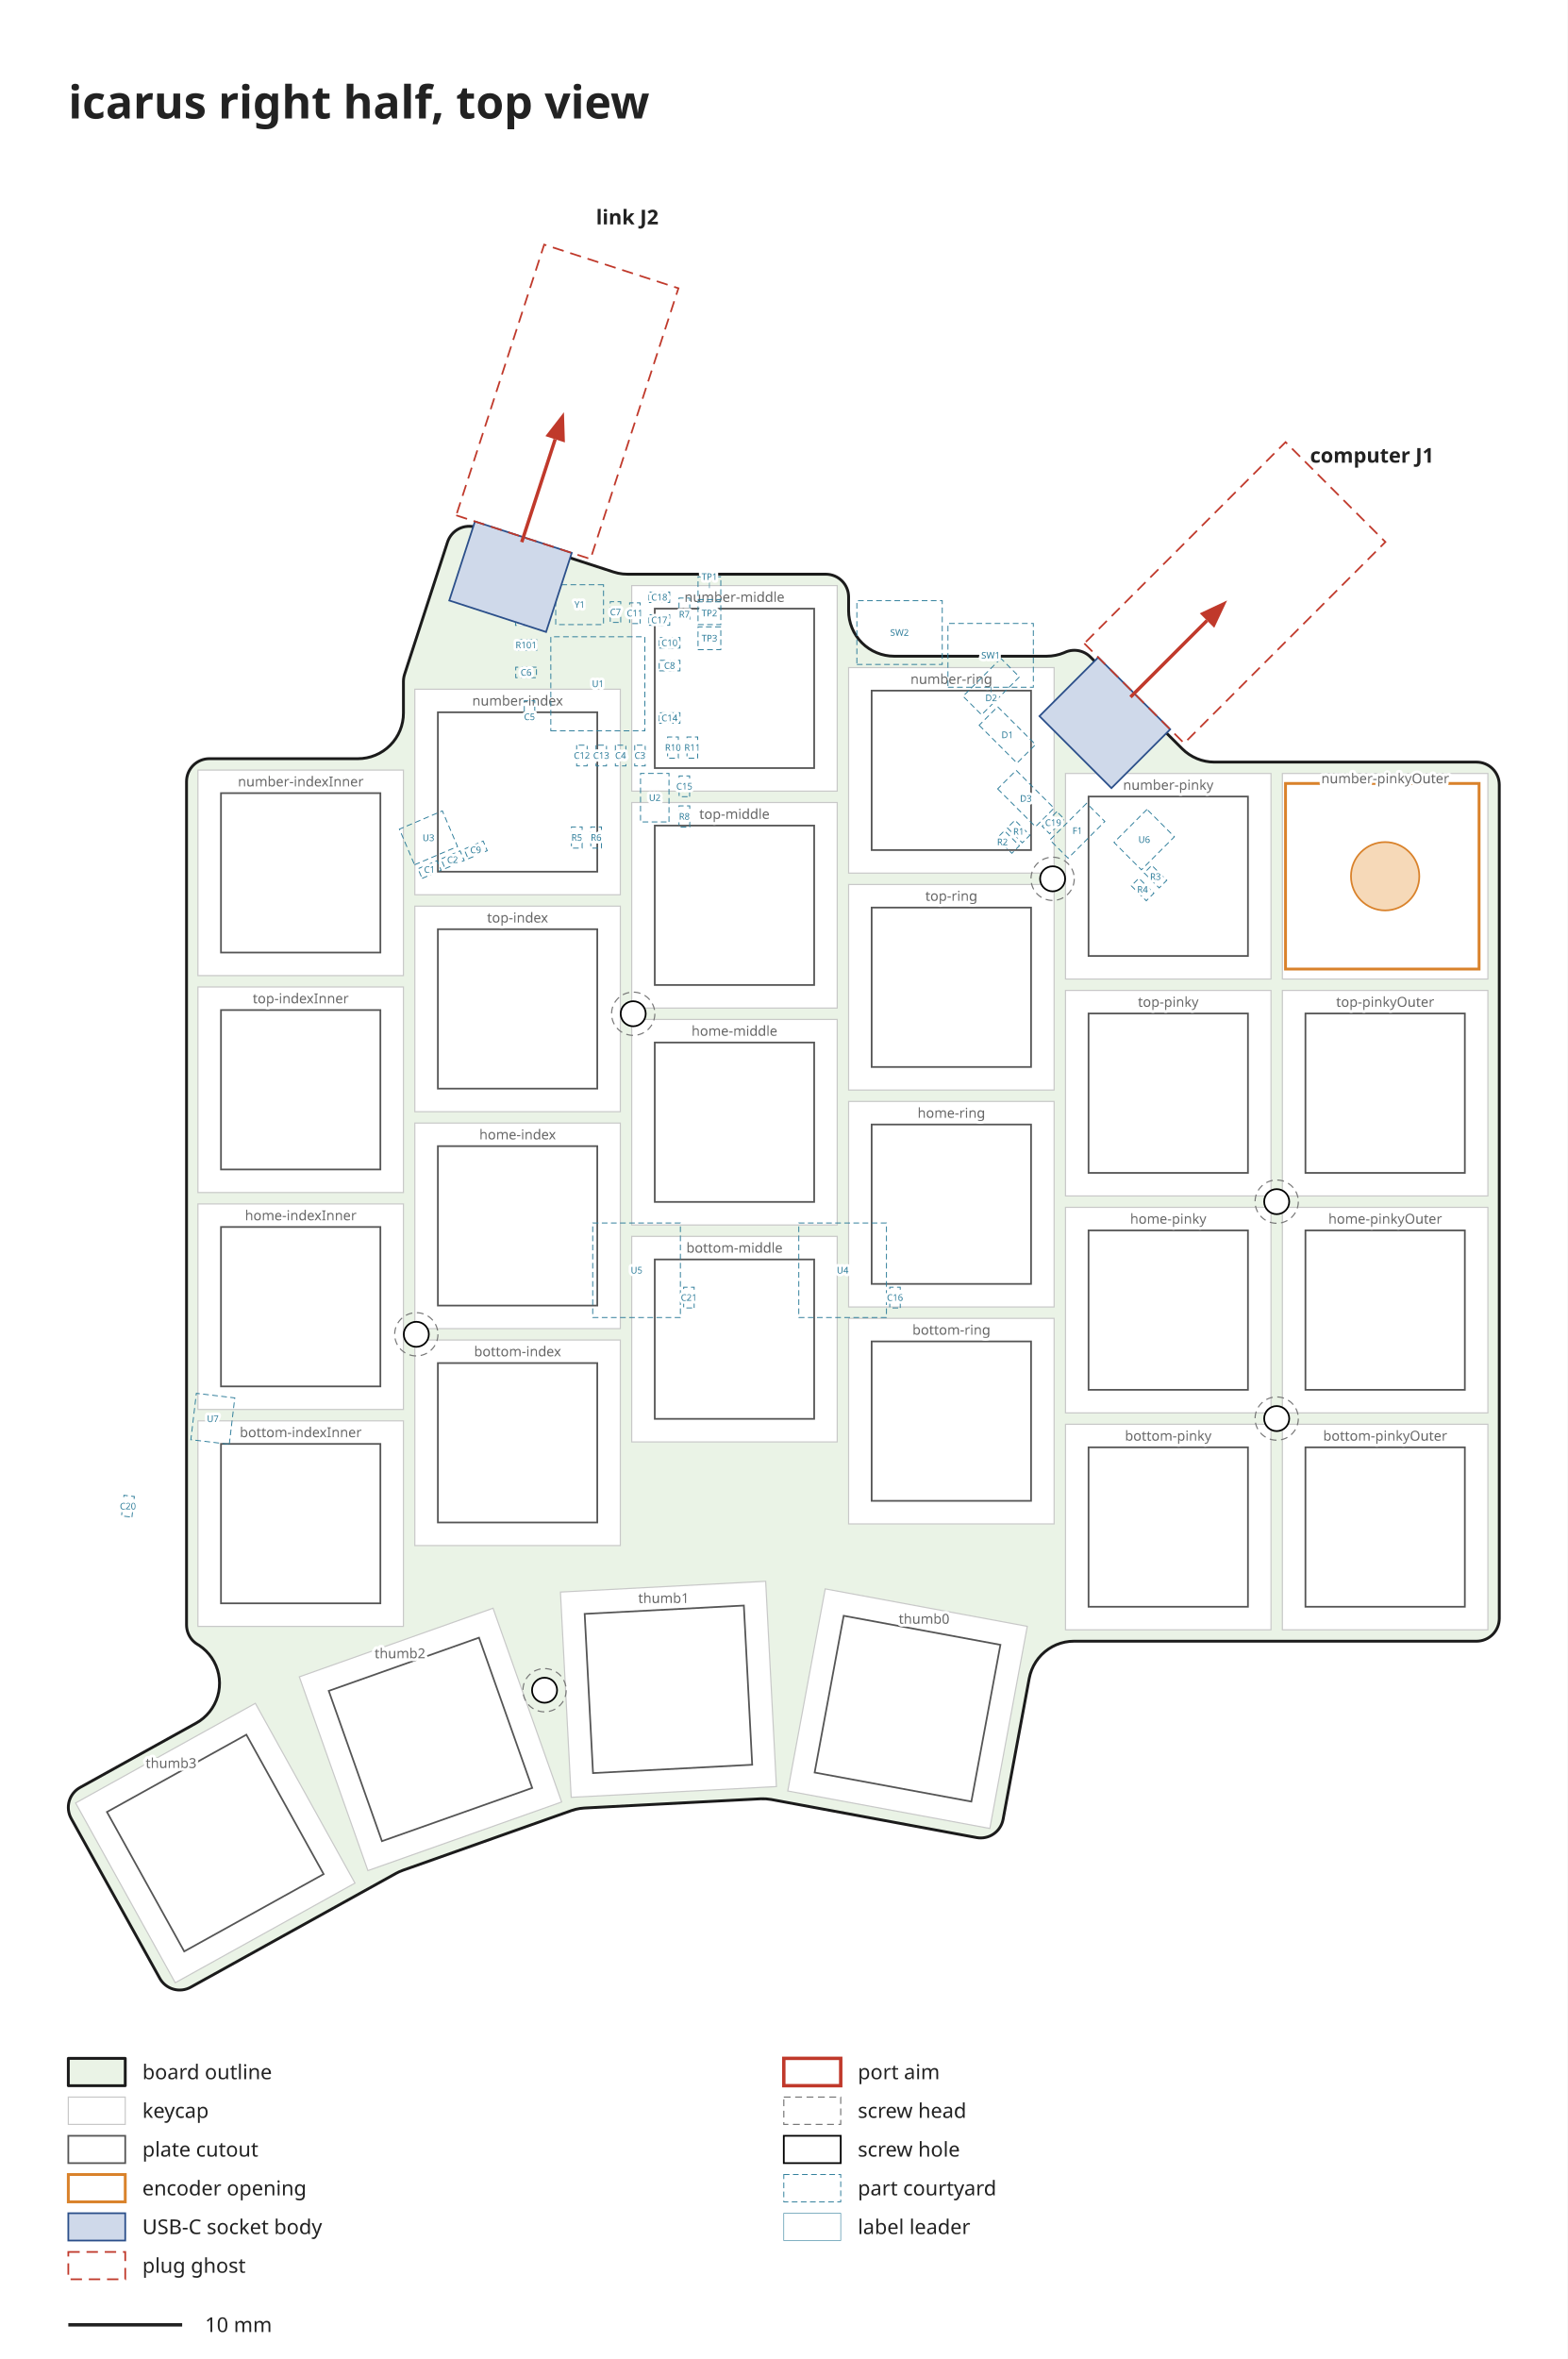
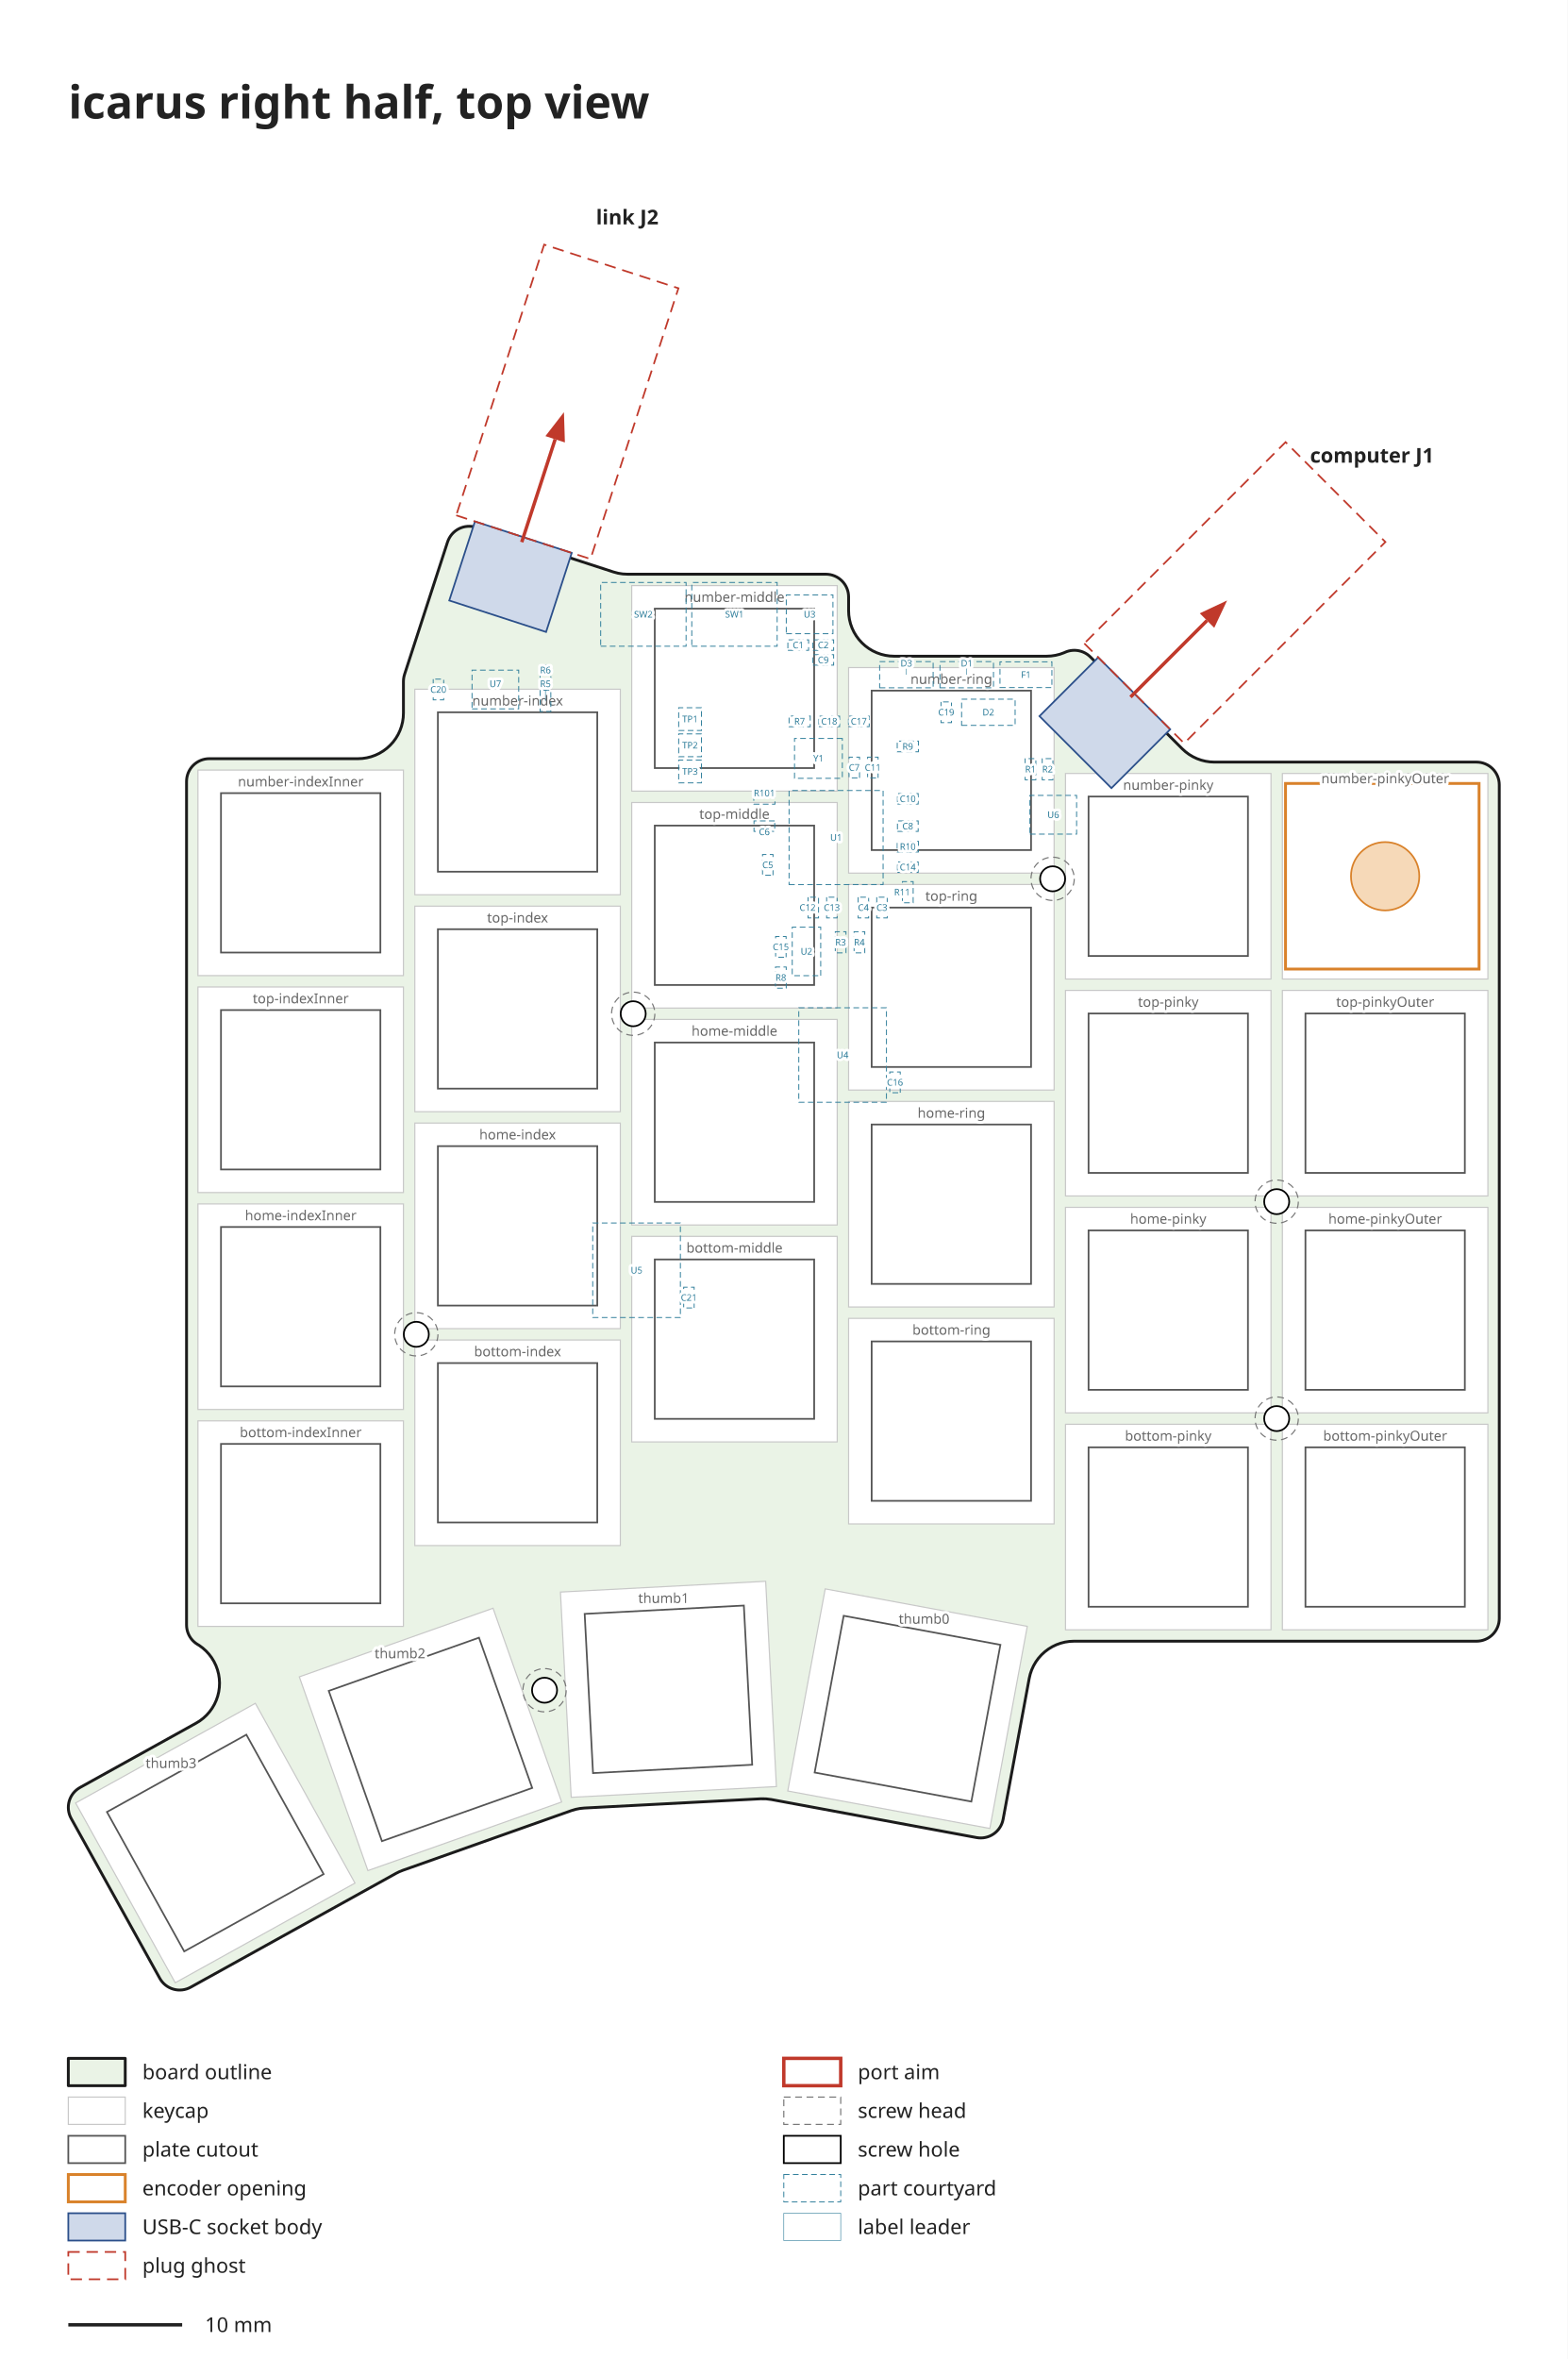
<svg xmlns="http://www.w3.org/2000/svg" width="1101.474" height="1657.277" viewBox="-64.509 -98.55 137.684 207.16">
  <style>
text {font-family:sans-serif;fill:#222}
.board {fill:#eaf3e6;stroke:#1b1b1b;stroke-width:0.25;stroke-linejoin:round}
.keycap {fill:#fff;stroke:#c8c8c8;stroke-width:0.1}
.cutout {fill:none;stroke:#555;stroke-width:0.15}
.knob {stroke:#d9822b;stroke-width:0.25}
.shaft {fill:#f6d9b8;stroke:#d9822b;stroke-width:0.15}
.hole {fill:#fff;stroke:#000;stroke-width:0.15}
.head {fill:none;stroke:#777;stroke-width:0.1;stroke-dasharray:0.6 0.4}
.socket {fill:#cfd9ea;stroke:#2b4f8a;stroke-width:0.15}
.plug {fill:none;stroke:#c0392b;stroke-width:0.15;stroke-dasharray:1 0.6}
.arrow {fill:none;stroke:#c0392b;stroke-width:0.3}
.arrowhead {fill:#c0392b;stroke:none}
.part {fill:none;stroke:#2e7d9a;stroke-width:0.08;stroke-dasharray:0.5 0.3}
.reference {fill:none;stroke:#777;stroke-width:0.15;stroke-dasharray:1.5 1}
.radius {fill:none;stroke:#bbb;stroke-width:0.15;stroke-dasharray:2 1}
.leader {fill:none;stroke:#2e7d9a;stroke-width:0.05}
.dim {fill:none;stroke:#0a7d3e;stroke-width:0.12}
.frame {fill:none;stroke:#999;stroke-width:0.15}
.layer {stroke:#333;stroke-width:0.08}
.layer-plate {fill:#dbeaf7}
.layer-pcb {fill:#e6f2e0}
.layer-part {fill:#cfd9ea}
.layer-cover {fill:#e9e0f2}
.layer-stem {fill:#f3e3c4}
.mark {font-size:1.2px;fill:#666;paint-order:stroke;stroke:#fff;stroke-width:0.5;stroke-linejoin:round}
.ref {font-size:0.8px;fill:#2e7d9a;paint-order:stroke;stroke:#fff;stroke-width:0.5;stroke-linejoin:round}
.label {font-size:1.8px;font-weight:bold;paint-order:stroke;stroke:#fff;stroke-width:0.5;stroke-linejoin:round}
.dim-text {font-size:1.4px;fill:#0a7d3e;paint-order:stroke;stroke:#fff;stroke-width:0.5;stroke-linejoin:round}
.note {font-size:1.8px}
.title {font-size:4px;font-weight:bold}
.legend {font-size:1.8px}
.bar {stroke:#222;stroke-width:0.3}
</style>
  <rect id="background" x="-64.509" y="-98.55" width="137.684" height="207.16" fill="#fff" />
  <text id="title" class="title" x="-58.509" y="-89.55" dy="0.35em" text-anchor="start">icarus right half, top view</text>
  <polygon id="outline" class="board" points="65.175,-31.625 65.371,-31.615 65.565,-31.587 65.756,-31.539 65.94,-31.473 66.118,-31.389 66.286,-31.288 66.444,-31.171 66.589,-31.039 66.721,-30.894 66.838,-30.736 66.939,-30.568 67.023,-30.39 67.089,-30.206 67.137,-30.015 67.165,-29.821 67.175,-29.625 67.175,43.575 67.165,43.771 67.137,43.965 67.089,44.156 67.023,44.34 66.939,44.518 66.838,44.686 66.721,44.844 66.589,44.989 66.444,45.121 66.286,45.238 66.118,45.339 65.94,45.423 65.756,45.489 65.565,45.537 65.371,45.565 65.175,45.575 29.821,45.575 29.425,45.595 29.033,45.653 28.649,45.751 28.276,45.885 27.919,46.056 27.58,46.262 27.263,46.5 26.971,46.768 26.707,47.063 26.474,47.384 26.274,47.726 26.108,48.086 25.979,48.461 25.888,48.846 23.595,61.218 23.549,61.408 23.486,61.594 23.404,61.773 23.305,61.942 23.191,62.102 23.061,62.249 22.917,62.382 22.761,62.501 22.594,62.604 22.418,62.691 22.234,62.759 22.044,62.809 21.85,62.841 21.654,62.853 21.458,62.846 21.264,62.82 3.226,59.476 2.758,59.418 2.287,59.415 -13.191,60.226 -13.573,60.265 -13.95,60.34 -14.317,60.45 -29.131,65.696 -29.438,65.819 -29.735,65.968 -47.759,75.959 -47.935,76.045 -48.118,76.114 -48.308,76.165 -48.502,76.197 -48.698,76.209 -48.894,76.203 -49.088,76.177 -49.279,76.132 -49.465,76.069 -49.644,75.987 -49.814,75.889 -49.973,75.775 -50.121,75.645 -50.255,75.502 -50.374,75.346 -50.477,75.179 -58.259,61.141 -58.345,60.965 -58.414,60.782 -58.465,60.592 -58.497,60.398 -58.509,60.202 -58.503,60.006 -58.477,59.812 -58.432,59.62 -58.369,59.435 -58.288,59.256 -58.189,59.086 -58.075,58.927 -57.945,58.779 -57.802,58.645 -57.646,58.526 -57.479,58.422 -47.288,52.773 -46.956,52.568 -46.646,52.331 -46.361,52.065 -46.102,51.772 -45.874,51.456 -45.677,51.119 -45.514,50.764 -45.387,50.395 -45.296,50.015 -45.243,49.629 -45.227,49.239 -45.25,48.849 -45.31,48.464 -45.408,48.086 -45.542,47.719 -45.711,47.367 -45.914,47.034 -46.148,46.722 -46.411,46.434 -46.702,46.173 -47.016,45.942 -47.148,45.863 -47.305,45.76 -47.451,45.642 -47.586,45.511 -47.708,45.368 -47.815,45.214 -47.908,45.05 -47.985,44.879 -48.046,44.701 -48.09,44.518 -48.116,44.332 -48.125,44.145 -48.125,-29.925 -48.115,-30.121 -48.087,-30.315 -48.039,-30.506 -47.973,-30.69 -47.889,-30.868 -47.788,-31.036 -47.671,-31.194 -47.539,-31.339 -47.394,-31.471 -47.236,-31.588 -47.068,-31.689 -46.89,-31.773 -46.706,-31.839 -46.515,-31.887 -46.321,-31.915 -46.125,-31.925 -33.075,-31.925 -32.683,-31.944 -32.295,-32.002 -31.914,-32.097 -31.544,-32.23 -31.189,-32.397 -30.853,-32.599 -30.537,-32.833 -30.247,-33.097 -29.983,-33.387 -29.749,-33.703 -29.547,-34.039 -29.38,-34.394 -29.247,-34.764 -29.152,-35.145 -29.094,-35.533 -29.075,-35.925 -29.075,-38.708 -29.064,-38.917 -29.031,-39.124 -28.977,-39.326 -25.2,-50.953 -25.13,-51.136 -25.042,-51.312 -24.938,-51.478 -24.818,-51.633 -24.684,-51.776 -24.536,-51.905 -24.376,-52.019 -24.205,-52.117 -24.026,-52.197 -23.84,-52.259 -23.649,-52.303 -23.454,-52.328 -23.258,-52.334 -23.062,-52.321 -22.869,-52.288 -22.679,-52.237 -10.627,-48.321 -10.223,-48.212 -9.81,-48.147 -9.392,-48.125 8.025,-48.125 8.221,-48.115 8.415,-48.087 8.606,-48.039 8.79,-47.973 8.968,-47.889 9.136,-47.788 9.294,-47.671 9.439,-47.539 9.571,-47.394 9.688,-47.236 9.789,-47.068 9.873,-46.89 9.939,-46.706 9.987,-46.515 10.015,-46.321 10.025,-46.125 10.025,-44.925 10.044,-44.533 10.102,-44.145 10.197,-43.764 10.329,-43.394 10.497,-43.039 10.699,-42.703 10.933,-42.387 11.197,-42.097 11.487,-41.833 11.803,-41.599 12.139,-41.397 12.494,-41.23 12.864,-41.097 13.245,-41.002 13.633,-40.944 14.025,-40.925 27.418,-40.925 27.81,-40.944 28.198,-41.002 28.579,-41.097 28.949,-41.23 28.995,-41.251 29.169,-41.324 29.349,-41.38 29.534,-41.418 29.721,-41.439 29.91,-41.442 30.098,-41.428 30.284,-41.395 30.466,-41.346 30.643,-41.279 30.812,-41.196 30.973,-41.098 31.124,-40.984 31.264,-40.857 39.325,-32.797 39.616,-32.533 39.931,-32.299 40.268,-32.097 40.622,-31.93 40.992,-31.797 41.373,-31.702 41.761,-31.644 42.153,-31.625" />
  <polygon class="keycap" points="48.125,-30.625 66.175,-30.625 66.175,-12.575 48.125,-12.575" />
  <polygon class="keycap" points="48.125,-11.575 66.175,-11.575 66.175,6.475 48.125,6.475" />
  <polygon class="keycap" points="48.125,7.475 66.175,7.475 66.175,25.525 48.125,25.525" />
  <polygon class="keycap" points="48.125,26.525 66.175,26.525 66.175,44.575 48.125,44.575" />
  <polygon class="keycap" points="29.075,-30.625 47.125,-30.625 47.125,-12.575 29.075,-12.575" />
  <polygon class="keycap" points="29.075,-11.575 47.125,-11.575 47.125,6.475 29.075,6.475" />
  <polygon class="keycap" points="29.075,7.475 47.125,7.475 47.125,25.525 29.075,25.525" />
  <polygon class="keycap" points="29.075,26.525 47.125,26.525 47.125,44.575 29.075,44.575" />
  <polygon class="keycap" points="10.025,-39.925 28.075,-39.925 28.075,-21.875 10.025,-21.875" />
  <polygon class="keycap" points="10.025,-20.875 28.075,-20.875 28.075,-2.825 10.025,-2.825" />
  <polygon class="keycap" points="10.025,-1.825 28.075,-1.825 28.075,16.225 10.025,16.225" />
  <polygon class="keycap" points="10.025,17.225 28.075,17.225 28.075,35.275 10.025,35.275" />
  <polygon class="keycap" points="-9.025,-47.125 9.025,-47.125 9.025,-29.075 -9.025,-29.075" />
  <polygon class="keycap" points="-9.025,-28.075 9.025,-28.075 9.025,-10.025 -9.025,-10.025" />
  <polygon class="keycap" points="-9.025,-9.025 9.025,-9.025 9.025,9.025 -9.025,9.025" />
  <polygon class="keycap" points="-9.025,10.025 9.025,10.025 9.025,28.075 -9.025,28.075" />
  <polygon class="keycap" points="-28.075,-38.025 -10.025,-38.025 -10.025,-19.975 -28.075,-19.975" />
  <polygon class="keycap" points="-28.075,-18.975 -10.025,-18.975 -10.025,-0.925 -28.075,-0.925" />
  <polygon class="keycap" points="-28.075,0.075 -10.025,0.075 -10.025,18.125 -28.075,18.125" />
  <polygon class="keycap" points="-28.075,19.125 -10.025,19.125 -10.025,37.175 -28.075,37.175" />
  <polygon class="keycap" points="-47.125,-30.925 -29.075,-30.925 -29.075,-12.875 -47.125,-12.875" />
  <polygon class="keycap" points="-47.125,-11.875 -29.075,-11.875 -29.075,6.175 -47.125,6.175" />
  <polygon class="keycap" points="-47.125,7.175 -29.075,7.175 -29.075,25.225 -47.125,25.225" />
  <polygon class="keycap" points="-47.125,26.225 -29.075,26.225 -29.075,44.275 -47.125,44.275" />
  <polygon class="keycap" points="7.971,40.981 25.719,44.271 22.429,62.019 4.681,58.729" />
  <polygon class="keycap" points="-15.285,41.26 2.74,40.315 3.685,58.34 -14.34,59.285" />
  <polygon class="keycap" points="-38.22,48.705 -21.205,42.68 -15.18,59.695 -32.195,65.72" />
  <polygon class="keycap" points="-57.869,59.782 -42.082,51.031 -33.331,66.818 -49.118,75.569" />
  <polygon id="cutout-number-pinkyOuter" class="cutout knob" points="48.4,-29.75 65.4,-29.75 65.4,-13.45 48.4,-13.45" />
  <circle id="shaft" class="shaft" cx="57.15" cy="-21.6" r="3" />
  <polygon id="cutout-top-pinkyOuter" class="cutout" points="50.15,-9.55 64.15,-9.55 64.15,4.45 50.15,4.45" />
  <polygon id="cutout-home-pinkyOuter" class="cutout" points="50.15,9.5 64.15,9.5 64.15,23.5 50.15,23.5" />
  <polygon id="cutout-bottom-pinkyOuter" class="cutout" points="50.15,28.55 64.15,28.55 64.15,42.55 50.15,42.55" />
  <polygon id="cutout-number-pinky" class="cutout" points="31.1,-28.6 45.1,-28.6 45.1,-14.6 31.1,-14.6" />
  <polygon id="cutout-top-pinky" class="cutout" points="31.1,-9.55 45.1,-9.55 45.1,4.45 31.1,4.45" />
  <polygon id="cutout-home-pinky" class="cutout" points="31.1,9.5 45.1,9.5 45.1,23.5 31.1,23.5" />
  <polygon id="cutout-bottom-pinky" class="cutout" points="31.1,28.55 45.1,28.55 45.1,42.55 31.1,42.55" />
  <polygon id="cutout-number-ring" class="cutout" points="12.05,-37.9 26.05,-37.9 26.05,-23.9 12.05,-23.9" />
  <polygon id="cutout-top-ring" class="cutout" points="12.05,-18.85 26.05,-18.85 26.05,-4.85 12.05,-4.85" />
  <polygon id="cutout-home-ring" class="cutout" points="12.05,0.2 26.05,0.2 26.05,14.2 12.05,14.2" />
  <polygon id="cutout-bottom-ring" class="cutout" points="12.05,19.25 26.05,19.25 26.05,33.25 12.05,33.25" />
  <polygon id="cutout-number-middle" class="cutout" points="-7,-45.1 7,-45.1 7,-31.1 -7,-31.1" />
  <polygon id="cutout-top-middle" class="cutout" points="-7,-26.05 7,-26.05 7,-12.05 -7,-12.05" />
  <polygon id="cutout-home-middle" class="cutout" points="-7,-7 7,-7 7,7 -7,7" />
  <polygon id="cutout-bottom-middle" class="cutout" points="-7,12.05 7,12.05 7,26.05 -7,26.05" />
  <polygon id="cutout-number-index" class="cutout" points="-26.05,-36 -12.05,-36 -12.05,-22 -26.05,-22" />
  <polygon id="cutout-top-index" class="cutout" points="-26.05,-16.95 -12.05,-16.95 -12.05,-2.95 -26.05,-2.95" />
  <polygon id="cutout-home-index" class="cutout" points="-26.05,2.1 -12.05,2.1 -12.05,16.1 -26.05,16.1" />
  <polygon id="cutout-bottom-index" class="cutout" points="-26.05,21.15 -12.05,21.15 -12.05,35.15 -26.05,35.15" />
  <polygon id="cutout-number-indexInner" class="cutout" points="-45.1,-28.9 -31.1,-28.9 -31.1,-14.9 -45.1,-14.9" />
  <polygon id="cutout-top-indexInner" class="cutout" points="-45.1,-9.85 -31.1,-9.85 -31.1,4.15 -45.1,4.15" />
  <polygon id="cutout-home-indexInner" class="cutout" points="-45.1,9.2 -31.1,9.2 -31.1,23.2 -45.1,23.2" />
  <polygon id="cutout-bottom-indexInner" class="cutout" points="-45.1,28.25 -31.1,28.25 -31.1,42.25 -45.1,42.25" />
  <polygon id="cutout-thumb0" class="cutout" points="9.593,43.342 23.358,45.893 20.807,59.658 7.042,57.107" />
  <polygon id="cutout-thumb1" class="cutout" points="-13.157,43.176 0.824,42.443 1.557,56.424 -12.424,57.157" />
  <polygon id="cutout-thumb2" class="cutout" points="-35.635,49.938 -22.438,45.265 -17.765,58.462 -30.962,63.135" />
  <polygon id="cutout-thumb3" class="cutout" points="-55.116,60.571 -42.871,53.784 -36.084,66.029 -48.329,72.816" />
  <text class="mark" x="57.15" y="-30.188" dy="0.35em" text-anchor="middle">number-pinkyOuter</text>
  <text class="mark" x="57.15" y="-10.562" dy="0.35em" text-anchor="middle">top-pinkyOuter</text>
  <text class="mark" x="57.15" y="8.488" dy="0.35em" text-anchor="middle">home-pinkyOuter</text>
  <text class="mark" x="57.15" y="27.538" dy="0.35em" text-anchor="middle">bottom-pinkyOuter</text>
  <text class="mark" x="38.1" y="-29.613" dy="0.35em" text-anchor="middle">number-pinky</text>
  <text class="mark" x="38.1" y="-10.562" dy="0.35em" text-anchor="middle">top-pinky</text>
  <text class="mark" x="38.1" y="8.488" dy="0.35em" text-anchor="middle">home-pinky</text>
  <text class="mark" x="38.1" y="27.538" dy="0.35em" text-anchor="middle">bottom-pinky</text>
  <text class="mark" x="19.05" y="-38.913" dy="0.35em" text-anchor="middle">number-ring</text>
  <text class="mark" x="19.05" y="-19.863" dy="0.35em" text-anchor="middle">top-ring</text>
  <text class="mark" x="19.05" y="-0.812" dy="0.35em" text-anchor="middle">home-ring</text>
  <text class="mark" x="19.05" y="18.238" dy="0.35em" text-anchor="middle">bottom-ring</text>
  <text class="mark" x="0" y="-46.112" dy="0.35em" text-anchor="middle">number-middle</text>
  <text class="mark" x="0" y="-27.062" dy="0.35em" text-anchor="middle">top-middle</text>
  <text class="mark" x="0" y="-8.012" dy="0.35em" text-anchor="middle">home-middle</text>
  <text class="mark" x="0" y="11.037" dy="0.35em" text-anchor="middle">bottom-middle</text>
  <text class="mark" x="-19.05" y="-37.013" dy="0.35em" text-anchor="middle">number-index</text>
  <text class="mark" x="-19.05" y="-17.962" dy="0.35em" text-anchor="middle">top-index</text>
  <text class="mark" x="-19.05" y="1.087" dy="0.35em" text-anchor="middle">home-index</text>
  <text class="mark" x="-19.05" y="20.137" dy="0.35em" text-anchor="middle">bottom-index</text>
  <text class="mark" x="-38.1" y="-29.913" dy="0.35em" text-anchor="middle">number-indexInner</text>
  <text class="mark" x="-38.1" y="-10.863" dy="0.35em" text-anchor="middle">top-indexInner</text>
  <text class="mark" x="-38.1" y="8.188" dy="0.35em" text-anchor="middle">home-indexInner</text>
  <text class="mark" x="-38.1" y="27.238" dy="0.35em" text-anchor="middle">bottom-indexInner</text>
  <text class="mark" x="16.66" y="43.622" dy="0.35em" text-anchor="middle">thumb0</text>
  <text class="mark" x="-6.219" y="41.798" dy="0.35em" text-anchor="middle">thumb1</text>
  <text class="mark" x="-29.375" y="46.647" dy="0.35em" text-anchor="middle">thumb2</text>
  <text class="mark" x="-49.484" y="56.292" dy="0.35em" text-anchor="middle">thumb3</text>
-   <polygon id="part-U1" class="part" points="-16.13,-34.37 -7.87,-34.37 -7.87,-42.63 -16.13,-42.63" />
-   <polygon id="part-C13" class="part" points="-12.16,-33.11 -12.16,-31.29 -11.24,-31.29 -11.24,-33.11" />
-   <polygon id="part-C4" class="part" points="-10.46,-33.11 -10.46,-31.29 -9.54,-31.29 -9.54,-33.11" />
-   <polygon id="part-C3" class="part" points="-8.76,-33.11 -8.76,-31.29 -7.84,-31.29 -7.84,-33.11" />
-   <polygon id="part-C12" class="part" points="-13.86,-33.11 -13.86,-31.29 -12.94,-31.29 -12.94,-33.11" />
-   <polygon id="part-C14" class="part" points="-6.61,-35.04 -4.79,-35.04 -4.79,-35.96 -6.61,-35.96" />
-   <polygon id="part-C8" class="part" points="-6.61,-39.64 -4.79,-39.64 -4.79,-40.56 -6.61,-40.56" />
-   <polygon id="part-C10" class="part" points="-6.61,-41.64 -4.79,-41.64 -4.79,-42.56 -6.61,-42.56" />
-   <polygon id="part-C5" class="part" points="-17.54,-35.19 -17.54,-37.01 -18.46,-37.01 -18.46,-35.19" />
-   <polygon id="part-C6" class="part" points="-17.39,-39.96 -19.21,-39.96 -19.21,-39.04 -17.39,-39.04" />
-   <polygon id="part-R101" class="part" points="-19.23,-41.43 -17.37,-41.43 -17.37,-42.37 -19.23,-42.37" />
-   <polygon id="part-U2" class="part" points="-5.75,-26.37 -5.75,-30.63 -8.25,-30.63 -8.25,-26.37" />
-   <polygon id="part-C15" class="part" points="-3.94,-28.59 -3.94,-30.41 -4.86,-30.41 -4.86,-28.59" />
-   <polygon id="part-R8" class="part" points="-3.93,-25.92 -3.93,-27.78 -4.87,-27.78 -4.87,-25.92" />
-   <polygon id="part-R5" class="part" points="-13.38,-24.07 -13.38,-25.93 -14.32,-25.93 -14.32,-24.07" />
-   <polygon id="part-R6" class="part" points="-11.68,-24.07 -11.68,-25.93 -12.62,-25.93 -12.62,-24.07" />
-   <polygon id="part-Y1" class="part" points="-11.5,-47.2 -15.7,-47.2 -15.7,-43.7 -11.5,-43.7" />
-   <polygon id="part-C7" class="part" points="-9.99,-43.89 -9.99,-45.71 -10.91,-45.71 -10.91,-43.89" />
-   <polygon id="part-C11" class="part" points="-8.29,-43.79 -8.29,-45.61 -9.21,-45.61 -9.21,-43.79" />
-   <polygon id="part-R9" class="part" points="-17.37,-44.57 -19.23,-44.57 -19.23,-43.63 -17.37,-43.63" />
-   <polygon id="part-TP1" class="part" points="-3.2,-45.9 -1.2,-45.9 -1.2,-47.9 -3.2,-47.9" />
-   <polygon id="part-TP2" class="part" points="-3.2,-43.7 -1.2,-43.7 -1.2,-45.7 -3.2,-45.7" />
-   <polygon id="part-TP3" class="part" points="-3.2,-41.5 -1.2,-41.5 -1.2,-43.5 -3.2,-43.5" />
-   <polygon id="part-C18" class="part" points="-7.51,-45.64 -5.69,-45.64 -5.69,-46.56 -7.51,-46.56" />
-   <polygon id="part-C17" class="part" points="-7.51,-43.64 -5.69,-43.64 -5.69,-44.56 -7.51,-44.56" />
-   <polygon id="part-R7" class="part" points="-3.93,-44.17 -3.93,-46.03 -4.87,-46.03 -4.87,-44.17" />
-   <polygon id="part-R3" class="part" points="35.988,-21.892 37.303,-20.577 37.968,-21.242 36.652,-22.557" />
-   <polygon id="part-R4" class="part" points="34.856,-20.761 36.172,-19.446 36.836,-20.11 35.521,-21.426" />
-   <polygon id="part-U6" class="part" points="36.235,-27.471 33.336,-24.572 35.74,-22.168 38.639,-25.067" />
-   <polygon id="part-R1" class="part" points="23.967,-25.852 25.282,-24.537 25.947,-25.202 24.632,-26.517" />
-   <polygon id="part-R2" class="part" points="23.048,-24.933 24.363,-23.618 25.028,-24.282 23.712,-25.598" />
-   <polygon id="part-F1" class="part" points="30.932,-28.009 27.707,-24.785 29.306,-23.186 32.53,-26.411" />
-   <polygon id="part-C19" class="part" points="28.316,-27.273 27.029,-25.987 27.679,-25.336 28.966,-26.623" />
-   <polygon id="part-D1" class="part" points="21.492,-34.861 24.816,-31.537 26.442,-33.164 23.118,-36.487" />
-   <polygon id="part-D3" class="part" points="23.118,-29.275 26.442,-25.951 28.068,-27.578 24.745,-30.901" />
-   <polygon id="part-D2" class="part" points="23.401,-40.73 20.078,-37.406 21.704,-35.78 25.028,-39.103" />
-   <polygon id="part-U3" class="part" points="-28.098,-22.607 -24.325,-24.212 -25.656,-27.341 -29.429,-25.736" />
-   <polygon id="part-C1" class="part" points="-27.437,-21.411 -25.762,-22.123 -26.122,-22.969 -27.797,-22.257" />
-   <polygon id="part-C2" class="part" points="-25.413,-22.271 -23.738,-22.984 -24.098,-23.83 -25.773,-23.118" />
-   <polygon id="part-C9" class="part" points="-23.388,-23.132 -21.713,-23.845 -22.073,-24.691 -23.748,-23.979" />
-   <polygon id="part-R10" class="part" points="-4.93,-31.97 -4.93,-33.83 -5.87,-33.83 -5.87,-31.97" />
-   <polygon id="part-R11" class="part" points="-3.23,-31.97 -3.23,-33.83 -4.17,-33.83 -4.17,-31.97" />
-   <polygon id="part-SW1" class="part" points="18.75,-38.2 26.25,-38.2 26.25,-43.8 18.75,-43.8" />
-   <polygon id="part-SW2" class="part" points="10.75,-40.2 18.25,-40.2 18.25,-45.8 10.75,-45.8" />
-   <polygon id="part-U4" class="part" points="5.65,17.15 13.35,17.15 13.35,8.85 5.65,8.85" />
-   <polygon id="part-C16" class="part" points="14.56,16.31 14.56,14.49 13.64,14.49 13.64,16.31" />
+   <polygon id="part-U1" class="part" points="4.795,-20.87 13.055,-20.87 13.055,-29.13 4.795,-29.13" />
+   <polygon id="part-Y1" class="part" points="9.475,-33.7 5.275,-33.7 5.275,-30.2 9.475,-30.2" />
+   <polygon id="part-C7" class="part" points="10.985,-30.24 10.985,-32.06 10.065,-32.06 10.065,-30.24" />
+   <polygon id="part-C11" class="part" points="12.615,-30.24 12.615,-32.06 11.695,-32.06 11.695,-30.24" />
+   <polygon id="part-R9" class="part" points="14.295,-32.53 16.155,-32.53 16.155,-33.47 14.295,-33.47" />
+   <polygon id="part-R7" class="part" points="4.795,-34.73 6.655,-34.73 6.655,-35.67 4.795,-35.67" />
+   <polygon id="part-C18" class="part" points="7.415,-34.74 9.235,-34.74 9.235,-35.66 7.415,-35.66" />
+   <polygon id="part-C17" class="part" points="10.015,-34.74 11.835,-34.74 11.835,-35.66 10.015,-35.66" />
+   <polygon id="part-C12" class="part" points="6.465,-19.76 6.465,-17.94 7.385,-17.94 7.385,-19.76" />
+   <polygon id="part-C13" class="part" points="8.095,-19.76 8.095,-17.94 9.015,-17.94 9.015,-19.76" />
+   <polygon id="part-C4" class="part" points="10.865,-19.76 10.865,-17.94 11.785,-17.94 11.785,-19.76" />
+   <polygon id="part-C3" class="part" points="12.495,-19.76 12.495,-17.94 13.415,-17.94 13.415,-19.76" />
+   <polygon id="part-C14" class="part" points="14.315,-21.94 16.135,-21.94 16.135,-22.86 14.315,-22.86" />
+   <polygon id="part-C8" class="part" points="14.315,-25.54 16.135,-25.54 16.135,-26.46 14.315,-26.46" />
+   <polygon id="part-C10" class="part" points="14.315,-27.94 16.135,-27.94 16.135,-28.86 14.315,-28.86" />
+   <polygon id="part-C5" class="part" points="3.385,-21.69 3.385,-23.51 2.465,-23.51 2.465,-21.69" />
+   <polygon id="part-C6" class="part" points="3.535,-26.46 1.715,-26.46 1.715,-25.54 3.535,-25.54" />
+   <polygon id="part-R101" class="part" points="1.695,-27.93 3.555,-27.93 3.555,-28.87 1.695,-28.87" />
+   <polygon id="part-U2" class="part" points="7.575,-12.87 7.575,-17.13 5.075,-17.13 5.075,-12.87" />
+   <polygon id="part-C15" class="part" points="4.535,-14.49 4.535,-16.31 3.615,-16.31 3.615,-14.49" />
+   <polygon id="part-R8" class="part" points="4.545,-11.77 4.545,-13.63 3.605,-13.63 3.605,-11.77" />
+   <polygon id="part-R3" class="part" points="9.795,-14.87 9.795,-16.73 8.855,-16.73 8.855,-14.87" />
+   <polygon id="part-R4" class="part" points="11.445,-14.87 11.445,-16.73 10.505,-16.73 10.505,-14.87" />
+   <polygon id="part-R5" class="part" points="-17.07,-37.93 -17.07,-36.07 -16.13,-36.07 -16.13,-37.93" />
+   <polygon id="part-R6" class="part" points="-17.07,-40.13 -17.07,-38.27 -16.13,-38.27 -16.13,-40.13" />
+   <polygon id="part-R10" class="part" points="14.295,-23.73 16.155,-23.73 16.155,-24.67 14.295,-24.67" />
+   <polygon id="part-R11" class="part" points="15.695,-19.27 15.695,-21.13 14.755,-21.13 14.755,-19.27" />
+   <polygon id="part-TP1" class="part" points="-4.9,-34.4 -2.9,-34.4 -2.9,-36.4 -4.9,-36.4" />
+   <polygon id="part-TP2" class="part" points="-4.9,-32.1 -2.9,-32.1 -2.9,-34.1 -4.9,-34.1" />
+   <polygon id="part-TP3" class="part" points="-4.9,-29.8 -2.9,-29.8 -2.9,-31.8 -4.9,-31.8" />
+   <polygon id="part-U6" class="part" points="25.95,-25.3 30.05,-25.3 30.05,-28.7 25.95,-28.7" />
+   <polygon id="part-F1" class="part" points="23.32,-38.17 27.88,-38.17 27.88,-40.43 23.32,-40.43" />
+   <polygon id="part-D1" class="part" points="18.05,-38.15 22.75,-38.15 22.75,-40.45 18.05,-40.45" />
+   <polygon id="part-D3" class="part" points="12.75,-38.15 17.45,-38.15 17.45,-40.45 12.75,-40.45" />
+   <polygon id="part-D2" class="part" points="19.95,-34.85 24.65,-34.85 24.65,-37.15 19.95,-37.15" />
+   <polygon id="part-C19" class="part" points="18.14,-36.911 18.14,-35.091 19.06,-35.091 19.06,-36.911" />
+   <polygon id="part-R1" class="part" points="25.531,-31.93 25.531,-30.07 26.471,-30.07 26.471,-31.93" />
+   <polygon id="part-R2" class="part" points="27.03,-31.93 27.03,-30.07 27.97,-30.07 27.97,-31.93" />
+   <polygon id="part-U3" class="part" points="4.55,-42.9 8.65,-42.9 8.65,-46.3 4.55,-46.3" />
+   <polygon id="part-C1" class="part" points="4.69,-41.44 6.51,-41.44 6.51,-42.36 4.69,-42.36" />
+   <polygon id="part-C2" class="part" points="6.89,-41.44 8.71,-41.44 8.71,-42.36 6.89,-42.36" />
+   <polygon id="part-C9" class="part" points="6.89,-40.14 8.71,-40.14 8.71,-41.06 6.89,-41.06" />
+   <polygon id="part-SW1" class="part" points="-3.75,-41.8 3.75,-41.8 3.75,-47.4 -3.75,-47.4" />
+   <polygon id="part-SW2" class="part" points="-11.75,-41.8 -4.25,-41.8 -4.25,-47.4 -11.75,-47.4" />
+   <polygon id="part-U4" class="part" points="5.65,-1.75 13.35,-1.75 13.35,-10.05 5.65,-10.05" />
+   <polygon id="part-C16" class="part" points="14.56,-2.59 14.56,-4.41 13.64,-4.41 13.64,-2.59" />
  <polygon id="part-U5" class="part" points="-12.45,17.15 -4.75,17.15 -4.75,8.85 -12.45,8.85" />
  <polygon id="part-C21" class="part" points="-3.54,16.31 -3.54,14.49 -4.46,14.49 -4.46,16.31" />
-   <polygon id="part-U7" class="part" points="-44.37,28.28 -43.888,24.208 -47.264,23.808 -47.746,27.88" />
-   <polygon id="part-C20" class="part" points="-52.922,34.679 -52.708,32.871 -53.622,32.763 -53.836,34.571" />
-   <text class="ref" x="-12" y="-38.5" dy="0.35em" text-anchor="middle">U1</text>
-   <text class="ref" x="9.5" y="13" dy="0.35em" text-anchor="middle">U4</text>
+   <polygon id="part-U7" class="part" points="-23.05,-36.3 -18.95,-36.3 -18.95,-39.7 -23.05,-39.7" />
+   <polygon id="part-C20" class="part" points="-26.46,-38.91 -26.46,-37.09 -25.54,-37.09 -25.54,-38.91" />
+   <text class="ref" x="8.925" y="-25" dy="0.35em" text-anchor="middle">U1</text>
+   <text class="ref" x="9.5" y="-5.9" dy="0.35em" text-anchor="middle">U4</text>
  <text class="ref" x="-8.6" y="13" dy="0.35em" text-anchor="middle">U5</text>
-   <text class="ref" x="22.5" y="-41" dy="0.35em" text-anchor="middle">SW1</text>
-   <text class="ref" x="14.5" y="-43" dy="0.35em" text-anchor="middle">SW2</text>
-   <text class="ref" x="-13.6" y="-45.45" dy="0.35em" text-anchor="middle">Y1</text>
-   <text class="ref" x="-45.817" y="26.044" dy="0.35em" text-anchor="middle">U7</text>
-   <text class="ref" x="-26.877" y="-24.974" dy="0.35em" text-anchor="middle">U3</text>
-   <text class="ref" x="35.988" y="-24.82" dy="0.35em" text-anchor="middle">U6</text>
-   <text class="ref" x="25.593" y="-28.426" dy="0.35em" text-anchor="middle">D3</text>
-   <text class="ref" x="23.967" y="-34.012" dy="0.35em" text-anchor="middle">D1</text>
-   <line class="leader" x1="22.553" y1="-38.255" x2="22.553" y2="-37.255" />
-   <text class="ref" x="22.553" y="-37.255" dy="0.35em" text-anchor="middle">D2</text>
-   <text class="ref" x="-7" y="-28.5" dy="0.35em" text-anchor="middle">U2</text>
-   <text class="ref" x="30.119" y="-25.598" dy="0.35em" text-anchor="middle">F1</text>
-   <line class="leader" x1="-2.2" y1="-46.9" x2="-2.2" y2="-47.9" />
-   <text class="ref" x="-2.2" y="-47.9" dy="0.35em" text-anchor="middle">TP1</text>
-   <text class="ref" x="-2.2" y="-44.7" dy="0.35em" text-anchor="middle">TP2</text>
-   <text class="ref" x="-2.2" y="-42.5" dy="0.35em" text-anchor="middle">TP3</text>
-   <text class="ref" x="-13.85" y="-25" dy="0.35em" text-anchor="middle">R5</text>
-   <text class="ref" x="-12.15" y="-25" dy="0.35em" text-anchor="middle">R6</text>
-   <text class="ref" x="-5.4" y="-32.9" dy="0.35em" text-anchor="middle">R10</text>
-   <text class="ref" x="-3.7" y="-32.9" dy="0.35em" text-anchor="middle">R11</text>
-   <text class="ref" x="-4.4" y="-44.6" dy="0.35em" text-anchor="middle">R7</text>
-   <text class="ref" x="-4.4" y="-26.85" dy="0.35em" text-anchor="middle">R8</text>
-   <text class="ref" x="-18.3" y="-41.9" dy="0.35em" text-anchor="middle">R101</text>
-   <text class="ref" x="-18.3" y="-44.1" dy="0.35em" text-anchor="middle">R9</text>
-   <text class="ref" x="24.957" y="-25.527" dy="0.35em" text-anchor="middle">R1</text>
-   <text class="ref" x="23.538" y="-24.608" dy="0.35em" text-anchor="middle">R2</text>
-   <text class="ref" x="36.978" y="-21.567" dy="0.35em" text-anchor="middle">R3</text>
-   <text class="ref" x="35.846" y="-20.436" dy="0.35em" text-anchor="middle">R4</text>
-   <text class="ref" x="-5.7" y="-42.1" dy="0.35em" text-anchor="middle">C10</text>
-   <text class="ref" x="-5.7" y="-35.5" dy="0.35em" text-anchor="middle">C14</text>
-   <text class="ref" x="-6.6" y="-44.1" dy="0.35em" text-anchor="middle">C17</text>
-   <text class="ref" x="-6.6" y="-46.1" dy="0.35em" text-anchor="middle">C18</text>
-   <text class="ref" x="27.997" y="-26.305" dy="0.35em" text-anchor="middle">C19</text>
-   <text class="ref" x="-18.3" y="-39.5" dy="0.35em" text-anchor="middle">C6</text>
-   <text class="ref" x="-5.7" y="-40.1" dy="0.35em" text-anchor="middle">C8</text>
-   <text class="ref" x="14.1" y="15.4" dy="0.35em" text-anchor="middle">C16</text>
-   <text class="ref" x="-13.4" y="-32.2" dy="0.35em" text-anchor="middle">C12</text>
-   <text class="ref" x="-11.7" y="-32.2" dy="0.35em" text-anchor="middle">C13</text>
-   <text class="ref" x="-4.4" y="-29.5" dy="0.35em" text-anchor="middle">C15</text>
-   <text class="ref" x="-10" y="-32.2" dy="0.35em" text-anchor="middle">C4</text>
-   <text class="ref" x="-53.272" y="33.721" dy="0.35em" text-anchor="middle">C20</text>
+   <text class="ref" x="0" y="-44.6" dy="0.35em" text-anchor="middle">SW1</text>
+   <text class="ref" x="-8" y="-44.6" dy="0.35em" text-anchor="middle">SW2</text>
+   <text class="ref" x="7.375" y="-31.95" dy="0.35em" text-anchor="middle">Y1</text>
+   <text class="ref" x="-21" y="-38.5" dy="0.35em" text-anchor="middle">U7</text>
+   <text class="ref" x="6.6" y="-44.6" dy="0.35em" text-anchor="middle">U3</text>
+   <text class="ref" x="28" y="-27" dy="0.35em" text-anchor="middle">U6</text>
+   <line class="leader" x1="20.4" y1="-39.3" x2="20.4" y2="-40.3" />
+   <text class="ref" x="20.4" y="-40.3" dy="0.35em" text-anchor="middle">D1</text>
+   <text class="ref" x="22.3" y="-36" dy="0.35em" text-anchor="middle">D2</text>
+   <line class="leader" x1="15.1" y1="-39.3" x2="15.1" y2="-40.3" />
+   <text class="ref" x="15.1" y="-40.3" dy="0.35em" text-anchor="middle">D3</text>
+   <text class="ref" x="6.325" y="-15" dy="0.35em" text-anchor="middle">U2</text>
+   <text class="ref" x="25.6" y="-39.3" dy="0.35em" text-anchor="middle">F1</text>
+   <text class="ref" x="-3.9" y="-35.4" dy="0.35em" text-anchor="middle">TP1</text>
+   <text class="ref" x="-3.9" y="-33.1" dy="0.35em" text-anchor="middle">TP2</text>
+   <text class="ref" x="-3.9" y="-30.8" dy="0.35em" text-anchor="middle">TP3</text>
+   <text class="ref" x="14.725" y="-20.2" dy="0.35em" text-anchor="middle">R11</text>
+   <text class="ref" x="9.325" y="-15.8" dy="0.35em" text-anchor="middle">R3</text>
+   <text class="ref" x="10.975" y="-15.8" dy="0.35em" text-anchor="middle">R4</text>
+   <text class="ref" x="4.075" y="-12.7" dy="0.35em" text-anchor="middle">R8</text>
+   <text class="ref" x="2.625" y="-28.9" dy="0.35em" text-anchor="middle">R101</text>
+   <text class="ref" x="26.001" y="-31" dy="0.35em" text-anchor="middle">R1</text>
+   <text class="ref" x="15.225" y="-24.2" dy="0.35em" text-anchor="middle">R10</text>
+   <text class="ref" x="27.5" y="-31" dy="0.35em" text-anchor="middle">R2</text>
+   <line class="leader" x1="-16.6" y1="-37" x2="-16.6" y2="-38.5" />
+   <text class="ref" x="-16.6" y="-38.5" dy="0.35em" text-anchor="middle">R5</text>
+   <text class="ref" x="-16.6" y="-39.7" dy="0.35em" text-anchor="middle">R6</text>
+   <text class="ref" x="5.725" y="-35.2" dy="0.35em" text-anchor="middle">R7</text>
+   <text class="ref" x="15.225" y="-33" dy="0.35em" text-anchor="middle">R9</text>
+   <text class="ref" x="5.6" y="-41.9" dy="0.35em" text-anchor="middle">C1</text>
+   <text class="ref" x="15.225" y="-28.4" dy="0.35em" text-anchor="middle">C10</text>
+   <text class="ref" x="8.555" y="-18.85" dy="0.35em" text-anchor="middle">C13</text>
+   <text class="ref" x="15.225" y="-22.4" dy="0.35em" text-anchor="middle">C14</text>
+   <text class="ref" x="10.925" y="-35.2" dy="0.35em" text-anchor="middle">C17</text>
+   <text class="ref" x="8.325" y="-35.2" dy="0.35em" text-anchor="middle">C18</text>
+   <text class="ref" x="12.955" y="-18.85" dy="0.35em" text-anchor="middle">C3</text>
+   <text class="ref" x="11.325" y="-18.85" dy="0.35em" text-anchor="middle">C4</text>
+   <text class="ref" x="2.625" y="-25.5" dy="0.35em" text-anchor="middle">C6</text>
+   <text class="ref" x="15.225" y="-26" dy="0.35em" text-anchor="middle">C8</text>
+   <text class="ref" x="14.1" y="-3.5" dy="0.35em" text-anchor="middle">C16</text>
+   <text class="ref" x="7.8" y="-41.9" dy="0.35em" text-anchor="middle">C2</text>
+   <text class="ref" x="7.8" y="-40.6" dy="0.35em" text-anchor="middle">C9</text>
+   <text class="ref" x="12.155" y="-31.15" dy="0.35em" text-anchor="middle">C11</text>
+   <text class="ref" x="6.425" y="-18.85" dy="0.35em" text-anchor="middle">C12</text>
+   <text class="ref" x="2.925" y="-22.6" dy="0.35em" text-anchor="middle">C5</text>
+   <text class="ref" x="10.525" y="-31.15" dy="0.35em" text-anchor="middle">C7</text>
+   <text class="ref" x="4.075" y="-15.4" dy="0.35em" text-anchor="middle">C15</text>
  <text class="ref" x="-4" y="15.4" dy="0.35em" text-anchor="middle">C21</text>
-   <text class="ref" x="-8.3" y="-32.2" dy="0.35em" text-anchor="middle">C3</text>
-   <text class="ref" x="-8.75" y="-44.7" dy="0.35em" text-anchor="middle">C11</text>
-   <text class="ref" x="-18" y="-35.6" dy="0.35em" text-anchor="middle">C5</text>
-   <text class="ref" x="-10.45" y="-44.8" dy="0.35em" text-anchor="middle">C7</text>
-   <text class="ref" x="-26.78" y="-22.19" dy="0.35em" text-anchor="middle">C1</text>
-   <text class="ref" x="-24.755" y="-23.051" dy="0.35em" text-anchor="middle">C2</text>
-   <text class="ref" x="-22.731" y="-23.912" dy="0.35em" text-anchor="middle">C9</text>
+   <text class="ref" x="18.6" y="-36.001" dy="0.35em" text-anchor="middle">C19</text>
+   <text class="ref" x="-26" y="-38" dy="0.35em" text-anchor="middle">C20</text>
  <polygon id="socket-host" class="socket" points="26.788,-35.66 33.11,-29.338 38.272,-34.5 31.95,-40.822" />
  <polygon id="plug-host" class="plug" points="30.727,-42.045 39.495,-33.277 57.173,-50.955 48.404,-59.723" />
  <line id="arrow-host" class="arrow" x1="34.786" y1="-37.336" x2="41.503" y2="-44.053" />
  <polygon class="arrowhead" points="43.271,-45.821 42.14,-43.417 40.867,-44.69" />
  <polygon id="socket-link" class="socket" points="-25.05,-45.815 -16.547,-43.052 -14.291,-49.995 -22.794,-52.758" />
  <polygon id="plug-link" class="plug" points="-24.439,-53.292 -12.646,-49.46 -4.921,-73.237 -16.714,-77.069" />
  <line id="arrow-link" class="arrow" x1="-18.685" y1="-50.939" x2="-15.749" y2="-59.974" />
  <polygon class="arrowhead" points="-14.977,-62.352 -14.893,-59.696 -16.605,-60.252" />
  <circle id="head-0" class="head" cx="47.625" cy="6.975" r="1.9" />
  <circle id="hole-0" class="hole" cx="47.625" cy="6.975" r="1.1" />
  <circle id="head-1" class="head" cx="47.625" cy="26.025" r="1.9" />
  <circle id="hole-1" class="hole" cx="47.625" cy="26.025" r="1.1" />
  <circle id="head-2" class="head" cx="-16.68" cy="49.88" r="1.9" />
  <circle id="hole-2" class="hole" cx="-16.68" cy="49.88" r="1.1" />
  <circle id="head-3" class="head" cx="-8.894" cy="-9.525" r="1.9" />
  <circle id="hole-3" class="hole" cx="-8.894" cy="-9.525" r="1.1" />
  <circle id="head-4" class="head" cx="-27.944" cy="18.625" r="1.9" />
  <circle id="hole-4" class="hole" cx="-27.944" cy="18.625" r="1.1" />
  <circle id="head-5" class="head" cx="27.944" cy="-21.375" r="1.9" />
  <circle id="hole-5" class="hole" cx="27.944" cy="-21.375" r="1.1" />
  <text id="label-host" class="label" x="55.999" y="-58.549" dy="0.35em" text-anchor="middle">computer J1</text>
  <text id="label-link" class="label" x="-9.414" y="-79.471" dy="0.35em" text-anchor="middle">link J2</text>
  <rect class="board" x="-58.509" y="82.209" width="5" height="2.4" />
  <text class="legend" x="-52.009" y="83.409" dy="0.35em" text-anchor="start">board outline</text>
  <rect class="keycap" x="-58.509" y="85.609" width="5" height="2.4" />
  <text class="legend" x="-52.009" y="86.809" dy="0.35em" text-anchor="start">keycap</text>
  <rect class="cutout" x="-58.509" y="89.009" width="5" height="2.4" />
  <text class="legend" x="-52.009" y="90.209" dy="0.35em" text-anchor="start">plate cutout</text>
  <rect class="cutout knob" x="-58.509" y="92.409" width="5" height="2.4" />
  <text class="legend" x="-52.009" y="93.609" dy="0.35em" text-anchor="start">encoder opening</text>
  <rect class="socket" x="-58.509" y="95.809" width="5" height="2.4" />
  <text class="legend" x="-52.009" y="97.009" dy="0.35em" text-anchor="start">USB-C socket body</text>
  <rect class="plug" x="-58.509" y="99.209" width="5" height="2.4" />
  <text class="legend" x="-52.009" y="100.409" dy="0.35em" text-anchor="start">plug ghost</text>
  <rect class="arrow" x="4.333" y="82.209" width="5" height="2.4" />
  <text class="legend" x="10.833" y="83.409" dy="0.35em" text-anchor="start">port aim</text>
  <rect class="head" x="4.333" y="85.609" width="5" height="2.4" />
  <text class="legend" x="10.833" y="86.809" dy="0.35em" text-anchor="start">screw head</text>
  <rect class="hole" x="4.333" y="89.009" width="5" height="2.4" />
  <text class="legend" x="10.833" y="90.209" dy="0.35em" text-anchor="start">screw hole</text>
  <rect class="part" x="4.333" y="92.409" width="5" height="2.4" />
  <text class="legend" x="10.833" y="93.609" dy="0.35em" text-anchor="start">part courtyard</text>
  <rect class="leader" x="4.333" y="95.809" width="5" height="2.4" />
  <text class="legend" x="10.833" y="97.009" dy="0.35em" text-anchor="start">label leader</text>
  <line id="scale-bar" class="bar" x1="-58.509" y1="105.609" x2="-48.509" y2="105.609" />
  <text class="legend" x="-46.509" y="105.609" dy="0.35em" text-anchor="start">10 mm</text>
</svg>
